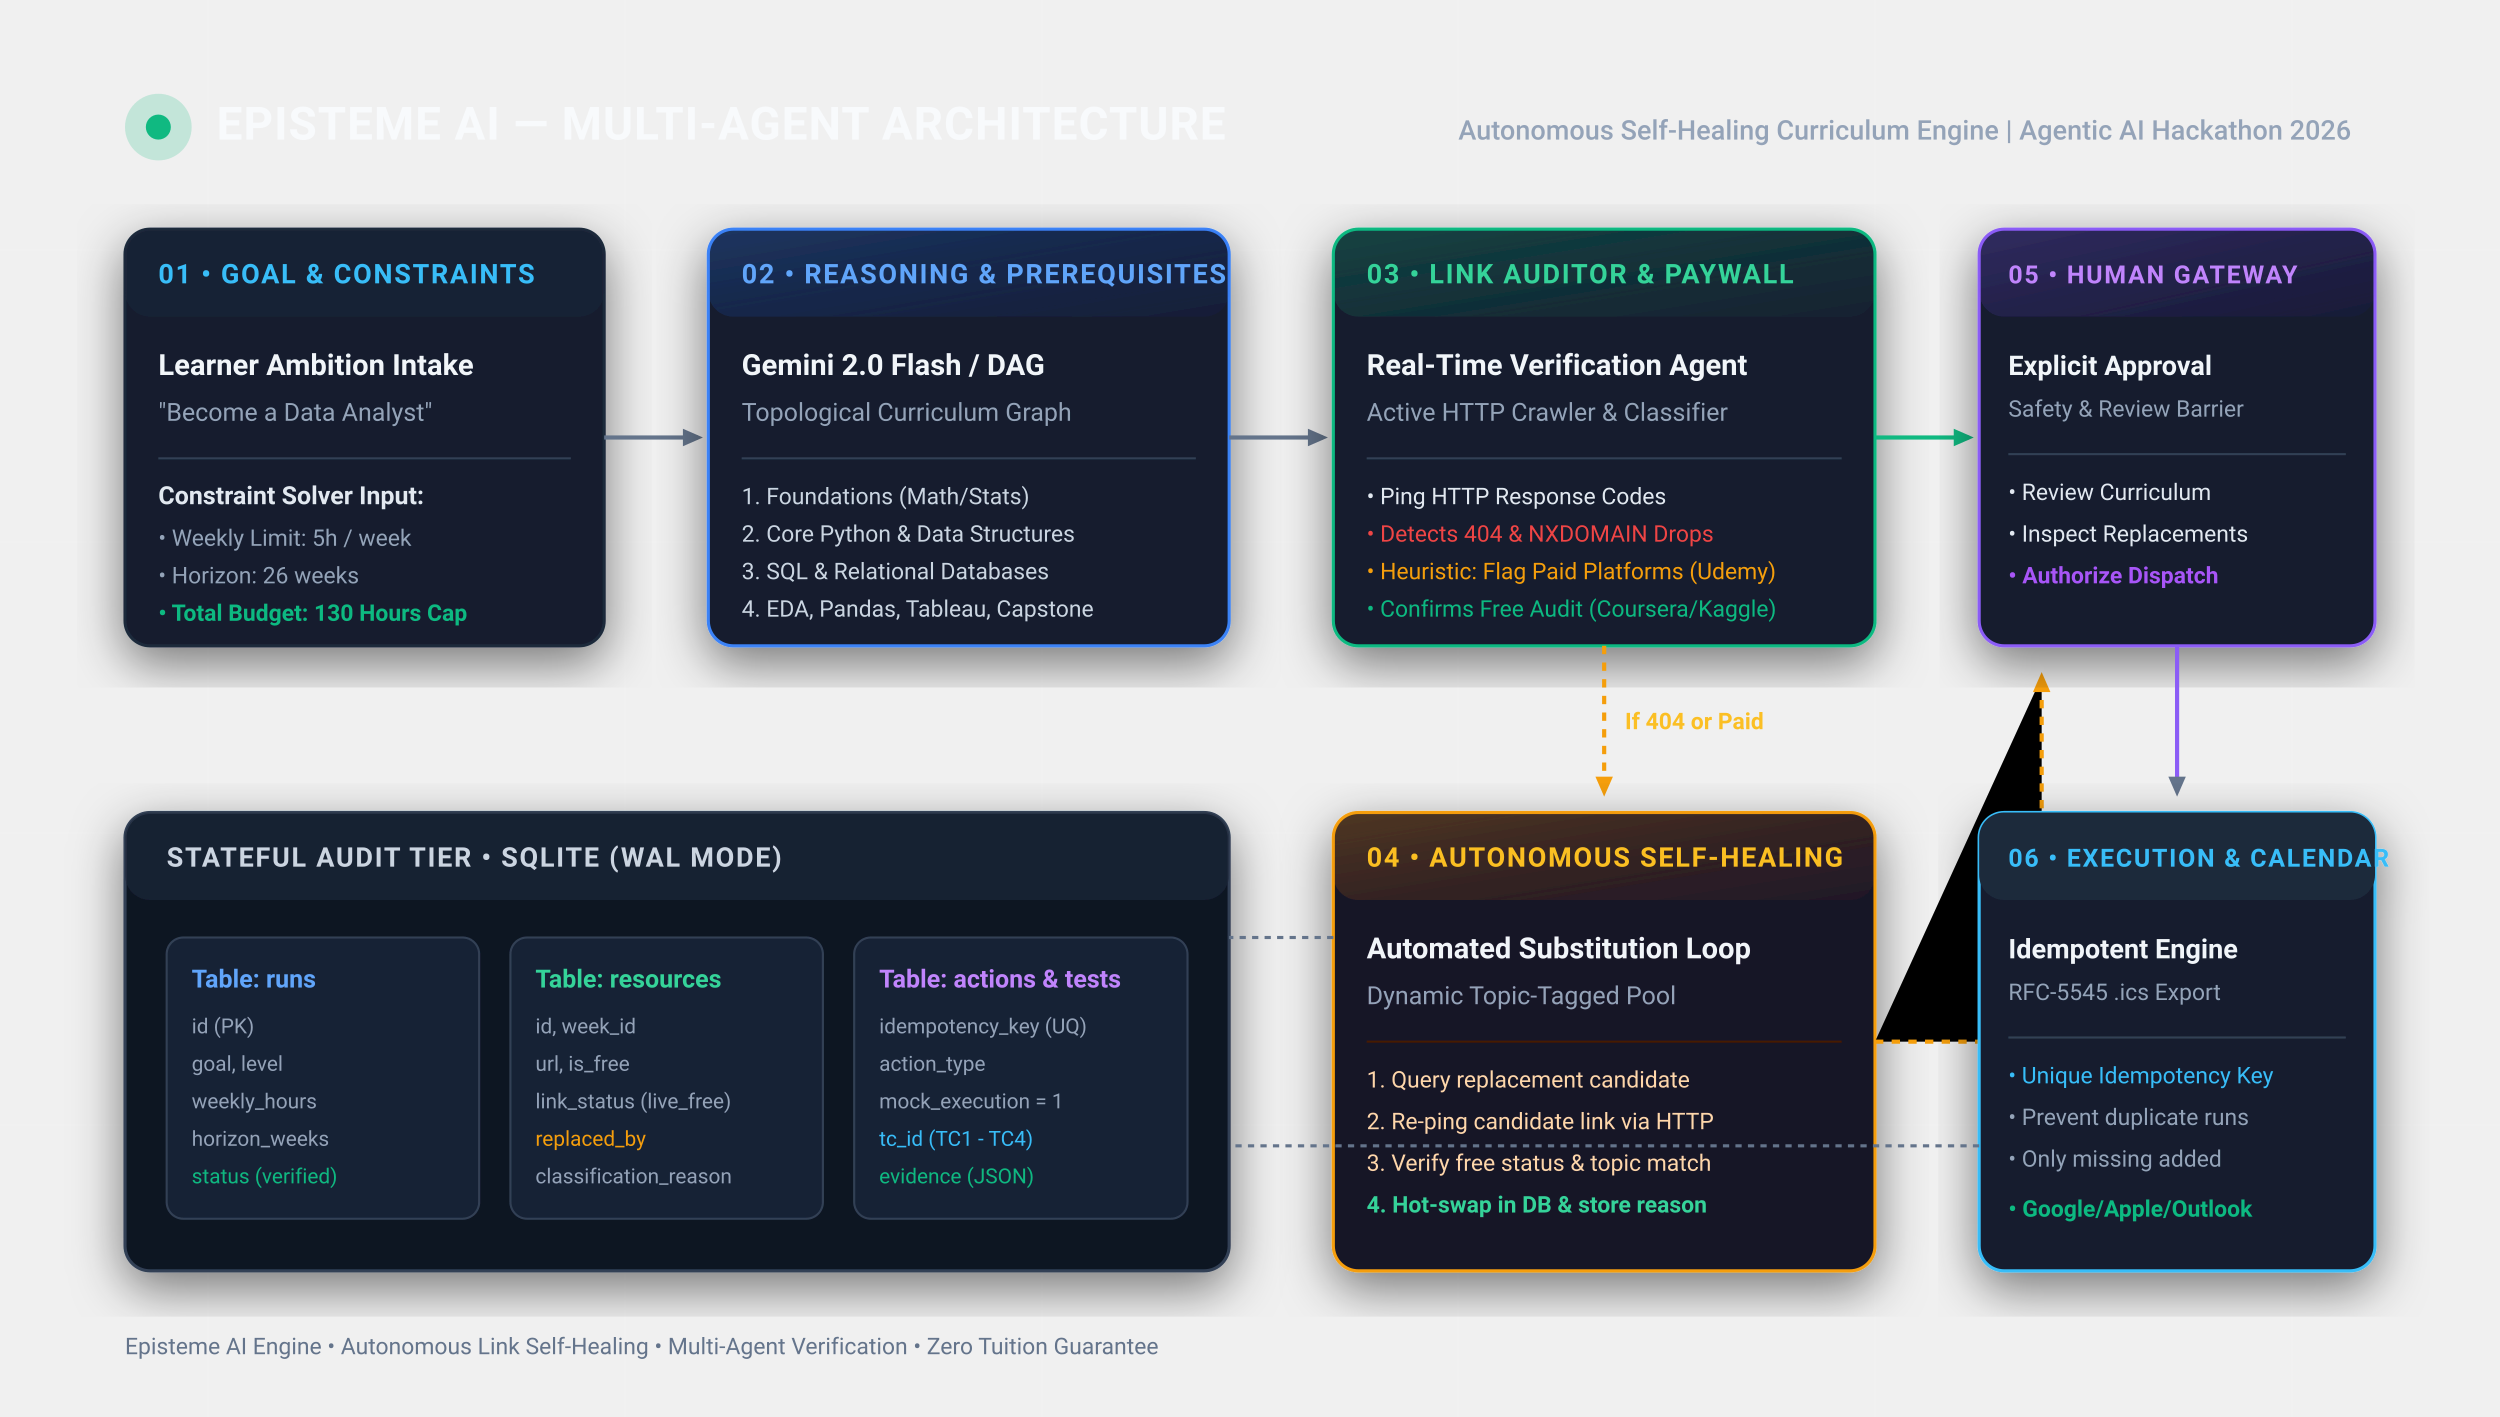
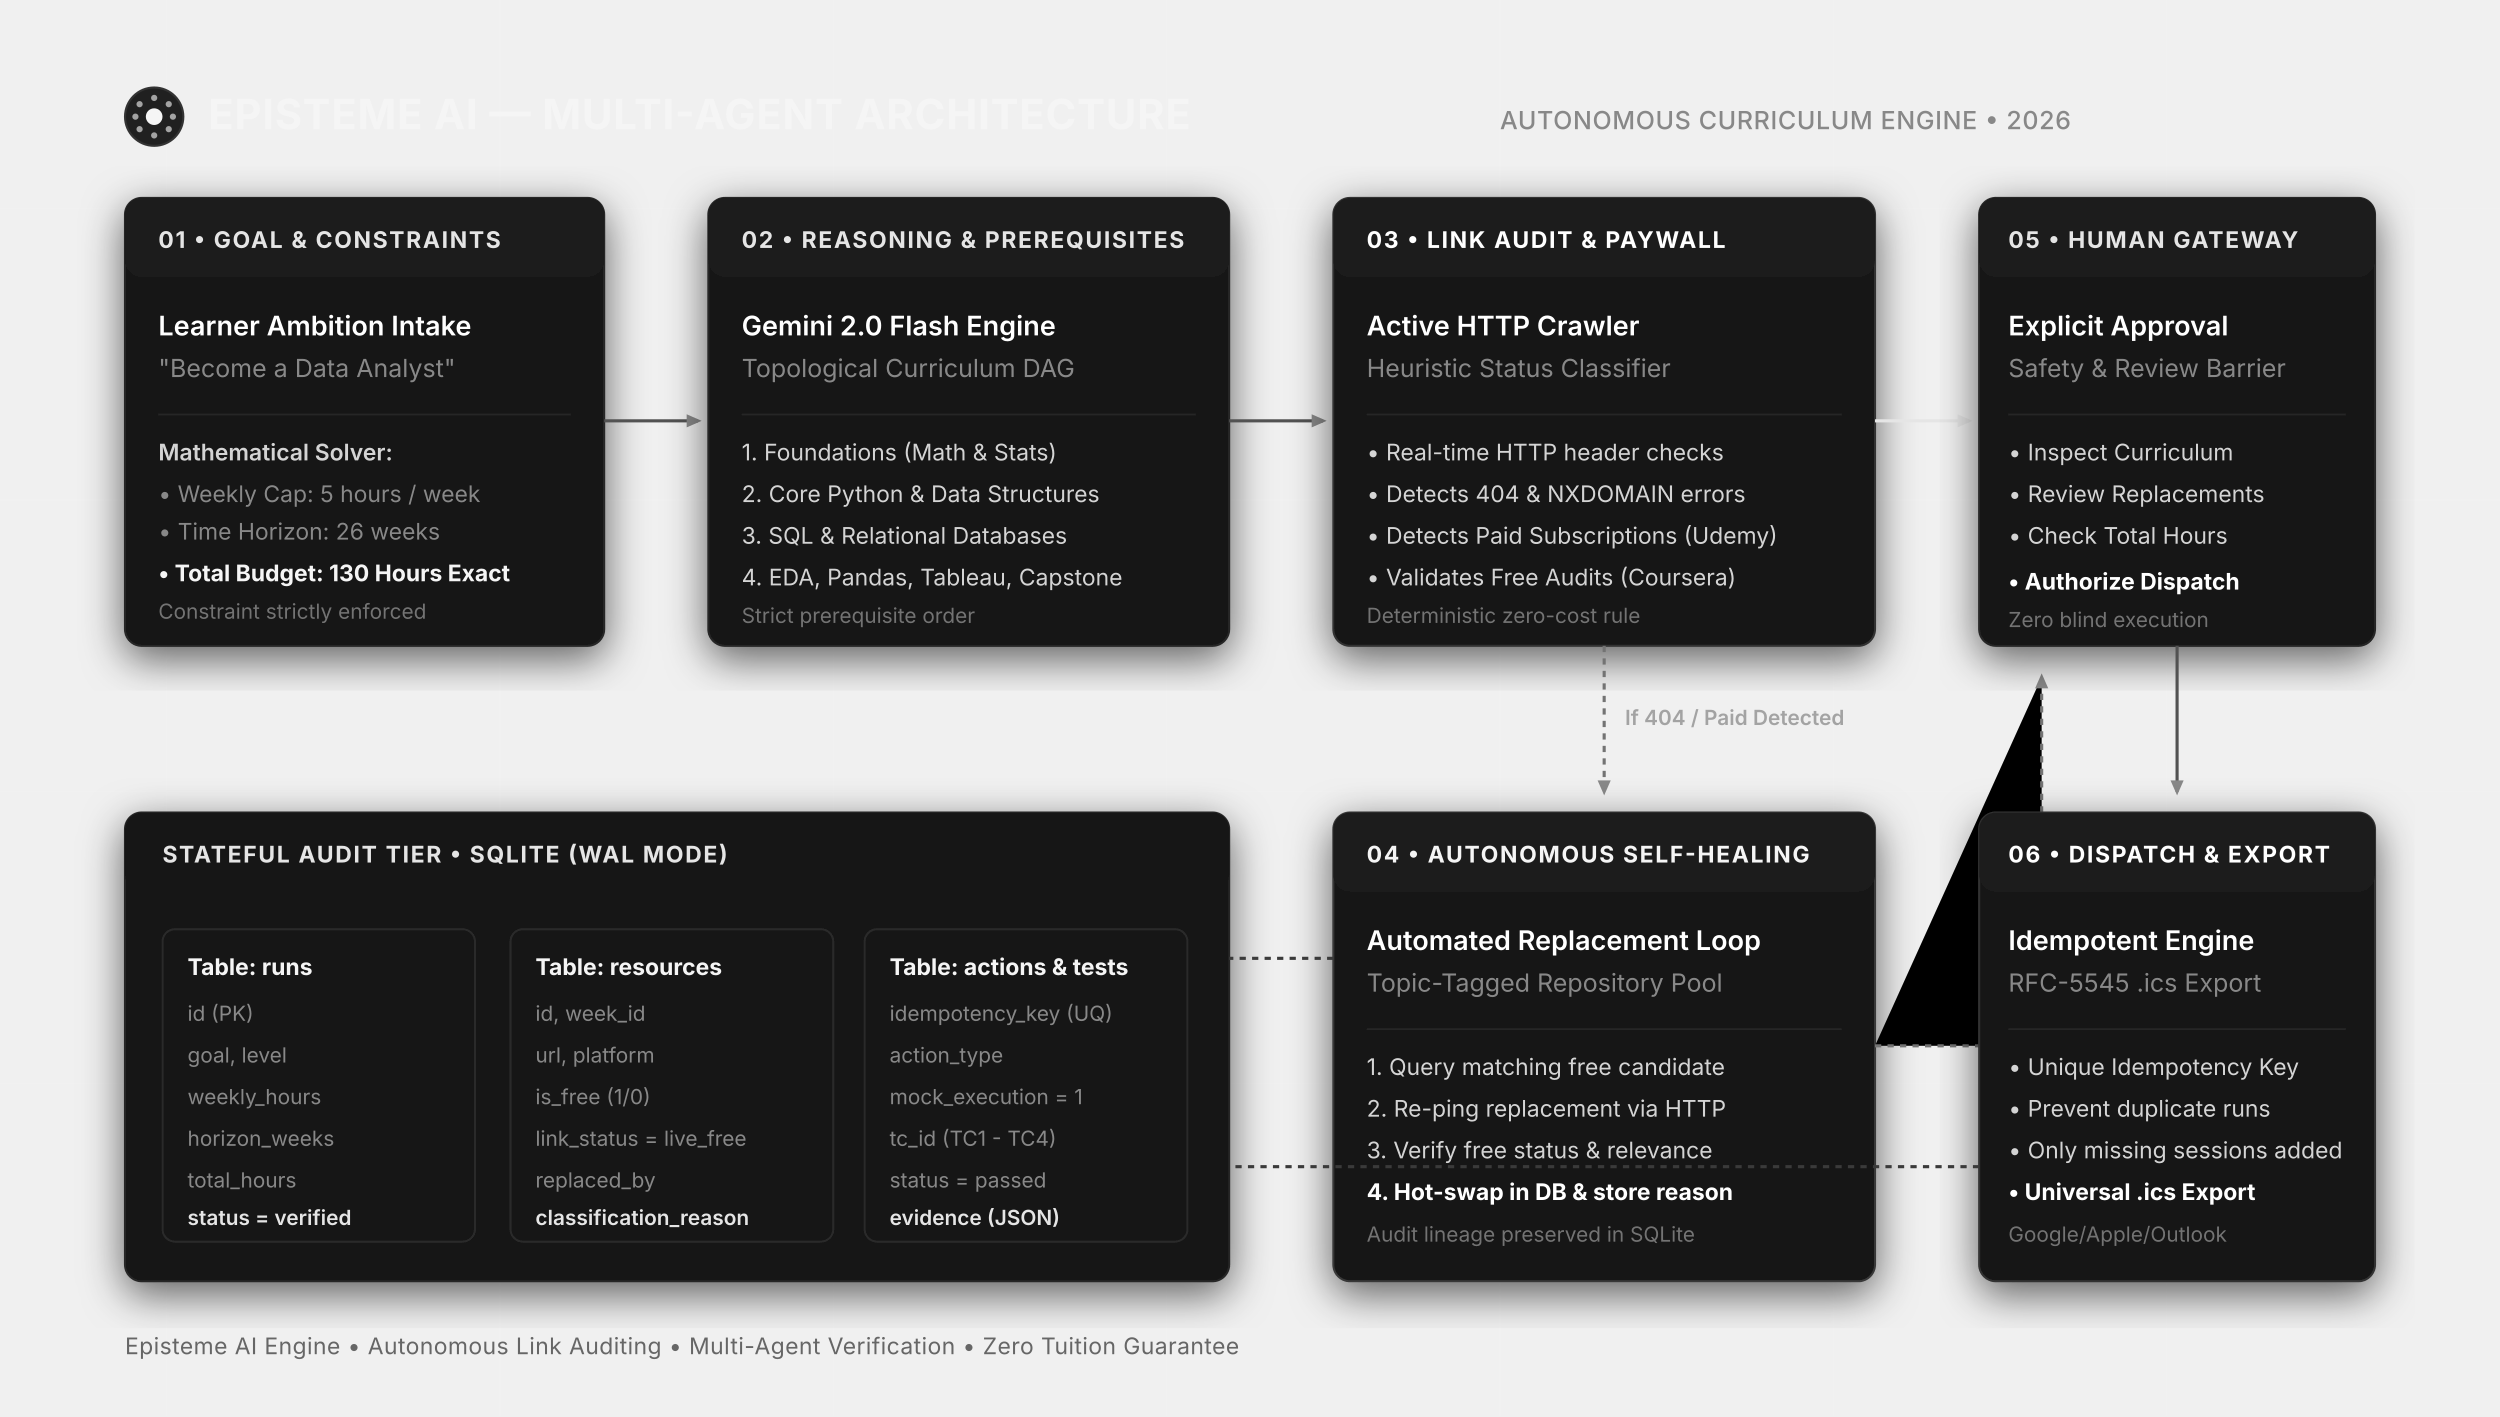
- <svg xmlns="http://www.w3.org/2000/svg" viewBox="0 0 1200 680" width="100%" height="100%" style="background:#090d16;font-family:-apple-system,BlinkMacSystemFont,'Segoe UI',Roboto,Helvetica,sans-serif;">
+ <svg xmlns="http://www.w3.org/2000/svg" viewBox="0 0 1200 680" width="100%" height="100%" style="background:#0e0e0e;font-family:-apple-system,BlinkMacSystemFont,'Plus Jakarta Sans','Inter',Helvetica,sans-serif;">
  <defs>
-     <linearGradient id="primaryGlow" x1="0%" y1="0%" x2="100%" y2="100%">
-       <stop offset="0%" stop-color="#3b82f6" stop-opacity="0.25" />
-       <stop offset="100%" stop-color="#1d4ed8" stop-opacity="0.05" />
-     </linearGradient>
-     <linearGradient id="greenGlow" x1="0%" y1="0%" x2="100%" y2="100%">
-       <stop offset="0%" stop-color="#10b981" stop-opacity="0.25" />
-       <stop offset="100%" stop-color="#059669" stop-opacity="0.05" />
-     </linearGradient>
-     <linearGradient id="amberGlow" x1="0%" y1="0%" x2="100%" y2="100%">
-       <stop offset="0%" stop-color="#f59e0b" stop-opacity="0.25" />
-       <stop offset="100%" stop-color="#b45309" stop-opacity="0.05" />
-     </linearGradient>
-     <linearGradient id="purpleGlow" x1="0%" y1="0%" x2="100%" y2="100%">
-       <stop offset="0%" stop-color="#8b5cf6" stop-opacity="0.25" />
-       <stop offset="100%" stop-color="#6d28d9" stop-opacity="0.05" />
-     </linearGradient>
    <filter id="cardShadow" x="-10%" y="-10%" width="120%" height="120%">
-       <feDropShadow dx="0" dy="8" stdDeviation="12" flood-color="#000000" flood-opacity="0.5" />
+       <feDropShadow dx="0" dy="6" stdDeviation="10" flood-color="#000000" flood-opacity="0.6" />
    </filter>
-     <marker id="arrow" viewBox="0 0 10 10" refX="6" refY="5" markerWidth="6" markerHeight="6" orient="auto-start-reverse">
-       <path d="M 0 1.5 L 8 5 L 0 8.5 z" fill="#64748b" />
+     <marker id="arrowGray" viewBox="0 0 10 10" refX="6" refY="5" markerWidth="6" markerHeight="6" orient="auto-start-reverse">
+       <path d="M 0 1.5 L 8 5 L 0 8.5 z" fill="#888888" />
    </marker>
-     <marker id="arrowGreen" viewBox="0 0 10 10" refX="6" refY="5" markerWidth="6" markerHeight="6" orient="auto-start-reverse">
-       <path d="M 0 1.5 L 8 5 L 0 8.5 z" fill="#10b981" />
-     </marker>
-     <marker id="arrowAmber" viewBox="0 0 10 10" refX="6" refY="5" markerWidth="6" markerHeight="6" orient="auto-start-reverse">
-       <path d="M 0 1.5 L 8 5 L 0 8.5 z" fill="#f59e0b" />
+     <marker id="arrowWhite" viewBox="0 0 10 10" refX="6" refY="5" markerWidth="6" markerHeight="6" orient="auto-start-reverse">
+       <path d="M 0 1.5 L 8 5 L 0 8.5 z" fill="#e5e5e5" />
    </marker>
  </defs>
-   <g opacity="0.08" stroke="#ffffff" stroke-width="1">
-     <line x1="100" y1="0" x2="100" y2="680" />
-     <line x1="300" y1="0" x2="300" y2="680" />
-     <line x1="500" y1="0" x2="500" y2="680" />
-     <line x1="700" y1="0" x2="700" y2="680" />
-     <line x1="900" y1="0" x2="900" y2="680" />
-     <line x1="1100" y1="0" x2="1100" y2="680" />
-     <line x1="0" y1="120" x2="1200" y2="120" />
-     <line x1="0" y1="260" x2="1200" y2="260" />
-     <line x1="0" y1="400" x2="1200" y2="400" />
-     <line x1="0" y1="540" x2="1200" y2="540" />
+   <g opacity="0.04" stroke="#ffffff" stroke-width="1">
+     <line x1="80" y1="0" x2="80" y2="680" />
+     <line x1="240" y1="0" x2="240" y2="680" />
+     <line x1="400" y1="0" x2="400" y2="680" />
+     <line x1="560" y1="0" x2="560" y2="680" />
+     <line x1="720" y1="0" x2="720" y2="680" />
+     <line x1="880" y1="0" x2="880" y2="680" />
+     <line x1="1040" y1="0" x2="1040" y2="680" />
+     <line x1="0" y1="100" x2="1200" y2="100" />
+     <line x1="0" y1="240" x2="1200" y2="240" />
+     <line x1="0" y1="380" x2="1200" y2="380" />
+     <line x1="0" y1="520" x2="1200" y2="520" />
  </g>
-   <g transform="translate(60, 45)">
-     <circle cx="16" cy="16" r="16" fill="#10b981" fill-opacity="0.2" />
-     <circle cx="16" cy="16" r="6" fill="#10b981" />
-     <text x="44" y="22" font-size="22" font-weight="700" fill="#f8fafc" letter-spacing="0.5">EPISTEME AI — MULTI-AGENT ARCHITECTURE</text>
-     <text x="640" y="22" font-size="13" font-weight="500" fill="#94a3b8">Autonomous Self-Healing Curriculum Engine | Agentic AI Hackathon 2026</text>
+   <g transform="translate(60, 42)">
+     <circle cx="14" cy="14" r="14" fill="#202020" stroke="#333333" stroke-width="1" />
+     <circle cx="14" cy="14" r="4" fill="#f5f5f5" />
+     <circle cx="14" cy="5" r="1.5" fill="#a3a3a3" />
+     <circle cx="21" cy="8" r="1.5" fill="#a3a3a3" />
+     <circle cx="23" cy="14" r="1.5" fill="#a3a3a3" />
+     <circle cx="21" cy="20" r="1.5" fill="#a3a3a3" />
+     <circle cx="14" cy="23" r="1.5" fill="#a3a3a3" />
+     <circle cx="7" cy="20" r="1.5" fill="#a3a3a3" />
+     <circle cx="5" cy="14" r="1.5" fill="#a3a3a3" />
+     <circle cx="7" cy="8" r="1.5" fill="#a3a3a3" />
+     <text x="40" y="20" font-size="20" font-weight="700" fill="#f5f5f5" letter-spacing="0.4">EPISTEME AI — MULTI-AGENT ARCHITECTURE</text>
+     <text x="660" y="20" font-size="12" font-weight="500" fill="#888888" letter-spacing="0.3">AUTONOMOUS CURRICULUM ENGINE • 2026</text>
  </g>
-   <g transform="translate(60, 110)" filter="url(#cardShadow)">
-     <rect width="230" height="200" rx="12" fill="#131c2e" stroke="#1e293b" stroke-width="1.5" />
-     <rect width="230" height="42" rx="12" fill="#1e293b" fill-opacity="0.5" />
-     <text x="16" y="26" font-size="13" font-weight="700" fill="#38bdf8" letter-spacing="0.8">01 • GOAL &amp; CONSTRAINTS</text>
-     <text x="16" y="70" font-size="14" font-weight="600" fill="#f1f5f9">Learner Ambition Intake</text>
-     <text x="16" y="92" font-size="12" fill="#94a3b8">"Become a Data Analyst"</text>
-     <line x1="16" y1="110" x2="214" y2="110" stroke="#334155" stroke-width="1" />
-     <text x="16" y="132" font-size="12" font-weight="600" fill="#e2e8f0">Constraint Solver Input:</text>
-     <text x="16" y="152" font-size="11" fill="#94a3b8">• Weekly Limit: 5h / week</text>
-     <text x="16" y="170" font-size="11" fill="#94a3b8">• Horizon: 26 weeks</text>
-     <text x="16" y="188" font-size="11" font-weight="700" fill="#10b981">• Total Budget: 130 Hours Cap</text>
+   <g transform="translate(60, 95)" filter="url(#cardShadow)">
+     <rect width="230" height="215" rx="8" fill="#141414" stroke="#282828" stroke-width="1" />
+     <rect width="230" height="38" rx="8" fill="#1b1b1b" />
+     <text x="16" y="24" font-size="11" font-weight="700" fill="#e5e5e5" letter-spacing="0.8">01 • GOAL &amp; CONSTRAINTS</text>
+     <text x="16" y="66" font-size="13" font-weight="600" fill="#ffffff">Learner Ambition Intake</text>
+     <text x="16" y="86" font-size="12" fill="#888888">"Become a Data Analyst"</text>
+     <line x1="16" y1="104" x2="214" y2="104" stroke="#262626" stroke-width="1" />
+     <text x="16" y="126" font-size="11" font-weight="600" fill="#d4d4d4">Mathematical Solver:</text>
+     <text x="16" y="146" font-size="11" fill="#888888">• Weekly Cap: 5 hours / week</text>
+     <text x="16" y="164" font-size="11" fill="#888888">• Time Horizon: 26 weeks</text>
+     <text x="16" y="184" font-size="11" font-weight="700" fill="#f5f5f5">• Total Budget: 130 Hours Exact</text>
+     <text x="16" y="202" font-size="10" fill="#737373">Constraint strictly enforced</text>
  </g>
-   <path d="M 290 210 L 335 210" stroke="#64748b" stroke-width="2" marker-end="url(#arrow)" />
-   <g transform="translate(340, 110)" filter="url(#cardShadow)">
-     <rect width="250" height="200" rx="12" fill="#131c2e" stroke="#3b82f6" stroke-width="1.5" />
-     <rect width="250" height="42" rx="12" fill="url(#primaryGlow)" />
-     <text x="16" y="26" font-size="13" font-weight="700" fill="#60a5fa" letter-spacing="0.8">02 • REASONING &amp; PREREQUISITES</text>
-     <text x="16" y="70" font-size="14" font-weight="600" fill="#f1f5f9">Gemini 2.0 Flash / DAG</text>
-     <text x="16" y="92" font-size="12" fill="#94a3b8">Topological Curriculum Graph</text>
-     <line x1="16" y1="110" x2="234" y2="110" stroke="#334155" stroke-width="1" />
-     <text x="16" y="132" font-size="11" fill="#cbd5e1">1. Foundations (Math/Stats)</text>
-     <text x="16" y="150" font-size="11" fill="#cbd5e1">2. Core Python &amp; Data Structures</text>
-     <text x="16" y="168" font-size="11" fill="#cbd5e1">3. SQL &amp; Relational Databases</text>
-     <text x="16" y="186" font-size="11" fill="#cbd5e1">4. EDA, Pandas, Tableau, Capstone</text>
+   <path d="M 290 202 L 335 202" stroke="#525252" stroke-width="1.5" marker-end="url(#arrowGray)" />
+   <g transform="translate(340, 95)" filter="url(#cardShadow)">
+     <rect width="250" height="215" rx="8" fill="#141414" stroke="#282828" stroke-width="1" />
+     <rect width="250" height="38" rx="8" fill="#1b1b1b" />
+     <text x="16" y="24" font-size="11" font-weight="700" fill="#e5e5e5" letter-spacing="0.8">02 • REASONING &amp; PREREQUISITES</text>
+     <text x="16" y="66" font-size="13" font-weight="600" fill="#ffffff">Gemini 2.0 Flash Engine</text>
+     <text x="16" y="86" font-size="12" fill="#888888">Topological Curriculum DAG</text>
+     <line x1="16" y1="104" x2="234" y2="104" stroke="#262626" stroke-width="1" />
+     <text x="16" y="126" font-size="11" fill="#d4d4d4">1. Foundations (Math &amp; Stats)</text>
+     <text x="16" y="146" font-size="11" fill="#d4d4d4">2. Core Python &amp; Data Structures</text>
+     <text x="16" y="166" font-size="11" fill="#d4d4d4">3. SQL &amp; Relational Databases</text>
+     <text x="16" y="186" font-size="11" fill="#d4d4d4">4. EDA, Pandas, Tableau, Capstone</text>
+     <text x="16" y="204" font-size="10" fill="#737373">Strict prerequisite order</text>
  </g>
-   <path d="M 590 210 L 635 210" stroke="#64748b" stroke-width="2" marker-end="url(#arrow)" />
-   <g transform="translate(640, 110)" filter="url(#cardShadow)">
-     <rect width="260" height="200" rx="12" fill="#131c2e" stroke="#10b981" stroke-width="1.5" />
-     <rect width="260" height="42" rx="12" fill="url(#greenGlow)" />
-     <text x="16" y="26" font-size="13" font-weight="700" fill="#34d399" letter-spacing="0.8">03 • LINK AUDITOR &amp; PAYWALL</text>
-     <text x="16" y="70" font-size="14" font-weight="600" fill="#f1f5f9">Real-Time Verification Agent</text>
-     <text x="16" y="92" font-size="12" fill="#94a3b8">Active HTTP Crawler &amp; Classifier</text>
-     <line x1="16" y1="110" x2="244" y2="110" stroke="#334155" stroke-width="1" />
-     <text x="16" y="132" font-size="11" fill="#e2e8f0">• Ping HTTP Response Codes</text>
-     <text x="16" y="150" font-size="11" fill="#ef4444">• Detects 404 &amp; NXDOMAIN Drops</text>
-     <text x="16" y="168" font-size="11" fill="#f59e0b">• Heuristic: Flag Paid Platforms (Udemy)</text>
-     <text x="16" y="186" font-size="11" fill="#10b981">• Confirms Free Audit (Coursera/Kaggle)</text>
+   <path d="M 590 202 L 635 202" stroke="#525252" stroke-width="1.5" marker-end="url(#arrowGray)" />
+   <g transform="translate(640, 95)" filter="url(#cardShadow)">
+     <rect width="260" height="215" rx="8" fill="#141414" stroke="#333333" stroke-width="1" />
+     <rect width="260" height="38" rx="8" fill="#1f1f1f" />
+     <text x="16" y="24" font-size="11" font-weight="700" fill="#ffffff" letter-spacing="0.8">03 • LINK AUDIT &amp; PAYWALL</text>
+     <text x="16" y="66" font-size="13" font-weight="600" fill="#ffffff">Active HTTP Crawler</text>
+     <text x="16" y="86" font-size="12" fill="#888888">Heuristic Status Classifier</text>
+     <line x1="16" y1="104" x2="244" y2="104" stroke="#262626" stroke-width="1" />
+     <text x="16" y="126" font-size="11" fill="#d4d4d4">• Real-time HTTP header checks</text>
+     <text x="16" y="146" font-size="11" fill="#d4d4d4">• Detects 404 &amp; NXDOMAIN errors</text>
+     <text x="16" y="166" font-size="11" fill="#d4d4d4">• Detects Paid Subscriptions (Udemy)</text>
+     <text x="16" y="186" font-size="11" fill="#d4d4d4">• Validates Free Audits (Coursera)</text>
+     <text x="16" y="204" font-size="10" fill="#737373">Deterministic zero-cost rule</text>
  </g>
-   <path d="M 900 210 L 945 210" stroke="#10b981" stroke-width="2" marker-end="url(#arrowGreen)" />
-   <path d="M 770 310 L 770 380" stroke="#f59e0b" stroke-width="2" stroke-dasharray="4,4" marker-end="url(#arrowAmber)" />
-   <text x="780" y="350" font-size="11" font-weight="600" fill="#fbbf24">If 404 or Paid</text>
+   <path d="M 900 202 L 945 202" stroke="#e5e5e5" stroke-width="1.5" marker-end="url(#arrowWhite)" />
+   <path d="M 770 310 L 770 380" stroke="#737373" stroke-width="1.5" stroke-dasharray="3,3" marker-end="url(#arrowGray)" />
+   <text x="780" y="348" font-size="10" font-weight="600" fill="#a3a3a3">If 404 / Paid Detected</text>
  <g transform="translate(640, 390)" filter="url(#cardShadow)">
-     <rect width="260" height="220" rx="12" fill="#191528" stroke="#f59e0b" stroke-width="1.5" />
-     <rect width="260" height="42" rx="12" fill="url(#amberGlow)" />
-     <text x="16" y="26" font-size="13" font-weight="700" fill="#fbbf24" letter-spacing="0.8">04 • AUTONOMOUS SELF-HEALING</text>
-     <text x="16" y="70" font-size="14" font-weight="600" fill="#f1f5f9">Automated Substitution Loop</text>
-     <text x="16" y="92" font-size="12" fill="#94a3b8">Dynamic Topic-Tagged Pool</text>
-     <line x1="16" y1="110" x2="244" y2="110" stroke="#451a03" stroke-width="1" />
-     <text x="16" y="132" font-size="11" fill="#fed7aa">1. Query replacement candidate</text>
-     <text x="16" y="152" font-size="11" fill="#fed7aa">2. Re-ping candidate link via HTTP</text>
-     <text x="16" y="172" font-size="11" fill="#fed7aa">3. Verify free status &amp; topic match</text>
-     <text x="16" y="192" font-size="11" font-weight="700" fill="#34d399">4. Hot-swap in DB &amp; store reason</text>
+     <rect width="260" height="225" rx="8" fill="#141414" stroke="#383838" stroke-width="1" />
+     <rect width="260" height="38" rx="8" fill="#1c1c1c" />
+     <text x="16" y="24" font-size="11" font-weight="700" fill="#f5f5f5" letter-spacing="0.8">04 • AUTONOMOUS SELF-HEALING</text>
+     <text x="16" y="66" font-size="13" font-weight="600" fill="#ffffff">Automated Replacement Loop</text>
+     <text x="16" y="86" font-size="12" fill="#888888">Topic-Tagged Repository Pool</text>
+     <line x1="16" y1="104" x2="244" y2="104" stroke="#262626" stroke-width="1" />
+     <text x="16" y="126" font-size="11" fill="#d4d4d4">1. Query matching free candidate</text>
+     <text x="16" y="146" font-size="11" fill="#d4d4d4">2. Re-ping replacement via HTTP</text>
+     <text x="16" y="166" font-size="11" fill="#d4d4d4">3. Verify free status &amp; relevance</text>
+     <text x="16" y="186" font-size="11" font-weight="700" fill="#ffffff">4. Hot-swap in DB &amp; store reason</text>
+     <text x="16" y="206" font-size="10" fill="#737373">Audit lineage preserved in SQLite</text>
  </g>
-   <path d="M 900 500 L 980 500 L 980 325" stroke="#f59e0b" stroke-width="2" stroke-dasharray="4,4" marker-end="url(#arrowAmber)" />
-   <g transform="translate(950, 110)" filter="url(#cardShadow)">
-     <rect width="190" height="200" rx="12" fill="#131c2e" stroke="#8b5cf6" stroke-width="1.5" />
-     <rect width="190" height="42" rx="12" fill="url(#purpleGlow)" />
-     <text x="14" y="26" font-size="12" font-weight="700" fill="#c084fc" letter-spacing="0.8">05 • HUMAN GATEWAY</text>
-     <text x="14" y="70" font-size="13" font-weight="600" fill="#f1f5f9">Explicit Approval</text>
-     <text x="14" y="90" font-size="11" fill="#94a3b8">Safety &amp; Review Barrier</text>
-     <line x1="14" y1="108" x2="176" y2="108" stroke="#334155" stroke-width="1" />
-     <text x="14" y="130" font-size="11" fill="#e2e8f0">• Review Curriculum</text>
-     <text x="14" y="150" font-size="11" fill="#e2e8f0">• Inspect Replacements</text>
-     <text x="14" y="170" font-size="11" font-weight="700" fill="#a855f7">• Authorize Dispatch</text>
+   <path d="M 900 502 L 980 502 L 980 325" stroke="#737373" stroke-width="1.5" stroke-dasharray="3,3" marker-end="url(#arrowGray)" />
+   <g transform="translate(950, 95)" filter="url(#cardShadow)">
+     <rect width="190" height="215" rx="8" fill="#141414" stroke="#282828" stroke-width="1" />
+     <rect width="190" height="38" rx="8" fill="#1b1b1b" />
+     <text x="14" y="24" font-size="11" font-weight="700" fill="#e5e5e5" letter-spacing="0.8">05 • HUMAN GATEWAY</text>
+     <text x="14" y="66" font-size="13" font-weight="600" fill="#ffffff">Explicit Approval</text>
+     <text x="14" y="86" font-size="12" fill="#888888">Safety &amp; Review Barrier</text>
+     <line x1="14" y1="104" x2="176" y2="104" stroke="#262626" stroke-width="1" />
+     <text x="14" y="126" font-size="11" fill="#d4d4d4">• Inspect Curriculum</text>
+     <text x="14" y="146" font-size="11" fill="#d4d4d4">• Review Replacements</text>
+     <text x="14" y="166" font-size="11" fill="#d4d4d4">• Check Total Hours</text>
+     <text x="14" y="188" font-size="11" font-weight="700" fill="#ffffff">• Authorize Dispatch</text>
+     <text x="14" y="206" font-size="10" fill="#737373">Zero blind execution</text>
  </g>
-   <path d="M 1045 310 L 1045 380" stroke="#8b5cf6" stroke-width="2" marker-end="url(#arrow)" />
+   <path d="M 1045 310 L 1045 380" stroke="#525252" stroke-width="1.5" marker-end="url(#arrowGray)" />
  <g transform="translate(950, 390)" filter="url(#cardShadow)">
-     <rect width="190" height="220" rx="12" fill="#131c2e" stroke="#38bdf8" stroke-width="1.5" />
-     <rect width="190" height="42" rx="12" fill="#1e293b" />
-     <text x="14" y="26" font-size="12" font-weight="700" fill="#38bdf8" letter-spacing="0.8">06 • EXECUTION &amp; CALENDAR</text>
-     <text x="14" y="70" font-size="13" font-weight="600" fill="#f1f5f9">Idempotent Engine</text>
-     <text x="14" y="90" font-size="11" fill="#94a3b8">RFC-5545 .ics Export</text>
-     <line x1="14" y1="108" x2="176" y2="108" stroke="#334155" stroke-width="1" />
-     <text x="14" y="130" font-size="11" fill="#38bdf8">• Unique Idempotency Key</text>
-     <text x="14" y="150" font-size="11" fill="#94a3b8">• Prevent duplicate runs</text>
-     <text x="14" y="170" font-size="11" fill="#94a3b8">• Only missing added</text>
-     <text x="14" y="194" font-size="11" font-weight="700" fill="#10b981">• Google/Apple/Outlook</text>
+     <rect width="190" height="225" rx="8" fill="#141414" stroke="#333333" stroke-width="1" />
+     <rect width="190" height="38" rx="8" fill="#1f1f1f" />
+     <text x="14" y="24" font-size="11" font-weight="700" fill="#ffffff" letter-spacing="0.8">06 • DISPATCH &amp; EXPORT</text>
+     <text x="14" y="66" font-size="13" font-weight="600" fill="#ffffff">Idempotent Engine</text>
+     <text x="14" y="86" font-size="12" fill="#888888">RFC-5545 .ics Export</text>
+     <line x1="14" y1="104" x2="176" y2="104" stroke="#262626" stroke-width="1" />
+     <text x="14" y="126" font-size="11" fill="#d4d4d4">• Unique Idempotency Key</text>
+     <text x="14" y="146" font-size="11" fill="#d4d4d4">• Prevent duplicate runs</text>
+     <text x="14" y="166" font-size="11" fill="#d4d4d4">• Only missing sessions added</text>
+     <text x="14" y="186" font-size="11" font-weight="700" fill="#ffffff">• Universal .ics Export</text>
+     <text x="14" y="206" font-size="10" fill="#737373">Google/Apple/Outlook</text>
  </g>
  <g transform="translate(60, 390)" filter="url(#cardShadow)">
-     <rect width="530" height="220" rx="12" fill="#0d1524" stroke="#334155" stroke-width="1.5" />
-     <rect width="530" height="42" rx="12" fill="#1e293b" fill-opacity="0.6" />
-     <text x="20" y="26" font-size="13" font-weight="700" fill="#cbd5e1" letter-spacing="0.8">STATEFUL AUDIT TIER • SQLITE (WAL MODE)</text>
-     <g transform="translate(20, 60)">
-       <rect width="150" height="135" rx="8" fill="#172236" stroke="#334155" />
-       <text x="12" y="24" font-size="12" font-weight="700" fill="#60a5fa">Table: runs</text>
-       <text x="12" y="46" font-size="10" fill="#94a3b8">id (PK)</text>
-       <text x="12" y="64" font-size="10" fill="#94a3b8">goal, level</text>
-       <text x="12" y="82" font-size="10" fill="#94a3b8">weekly_hours</text>
-       <text x="12" y="100" font-size="10" fill="#94a3b8">horizon_weeks</text>
-       <text x="12" y="118" font-size="10" fill="#10b981">status (verified)</text>
+     <rect width="530" height="225" rx="8" fill="#121212" stroke="#262626" stroke-width="1" />
+     <rect width="530" height="38" rx="8" fill="#191919" />
+     <text x="18" y="24" font-size="11" font-weight="700" fill="#e5e5e5" letter-spacing="0.8">STATEFUL AUDIT TIER • SQLITE (WAL MODE)</text>
+     <g transform="translate(18, 56)">
+       <rect width="150" height="150" rx="6" fill="#161616" stroke="#2b2b2b" />
+       <text x="12" y="22" font-size="11" font-weight="700" fill="#f5f5f5">Table: runs</text>
+       <text x="12" y="44" font-size="10" fill="#888888">id (PK)</text>
+       <text x="12" y="64" font-size="10" fill="#888888">goal, level</text>
+       <text x="12" y="84" font-size="10" fill="#888888">weekly_hours</text>
+       <text x="12" y="104" font-size="10" fill="#888888">horizon_weeks</text>
+       <text x="12" y="124" font-size="10" fill="#888888">total_hours</text>
+       <text x="12" y="142" font-size="10" font-weight="600" fill="#e5e5e5">status = verified</text>
    </g>
-     <g transform="translate(185, 60)">
-       <rect width="150" height="135" rx="8" fill="#172236" stroke="#334155" />
-       <text x="12" y="24" font-size="12" font-weight="700" fill="#34d399">Table: resources</text>
-       <text x="12" y="46" font-size="10" fill="#94a3b8">id, week_id</text>
-       <text x="12" y="64" font-size="10" fill="#94a3b8">url, is_free</text>
-       <text x="12" y="82" font-size="10" fill="#94a3b8">link_status (live_free)</text>
-       <text x="12" y="100" font-size="10" fill="#f59e0b">replaced_by</text>
-       <text x="12" y="118" font-size="10" fill="#94a3b8">classification_reason</text>
+     <g transform="translate(185, 56)">
+       <rect width="155" height="150" rx="6" fill="#161616" stroke="#2b2b2b" />
+       <text x="12" y="22" font-size="11" font-weight="700" fill="#f5f5f5">Table: resources</text>
+       <text x="12" y="44" font-size="10" fill="#888888">id, week_id</text>
+       <text x="12" y="64" font-size="10" fill="#888888">url, platform</text>
+       <text x="12" y="84" font-size="10" fill="#888888">is_free (1/0)</text>
+       <text x="12" y="104" font-size="10" fill="#888888">link_status = live_free</text>
+       <text x="12" y="124" font-size="10" fill="#888888">replaced_by</text>
+       <text x="12" y="142" font-size="10" font-weight="600" fill="#e5e5e5">classification_reason</text>
    </g>
-     <g transform="translate(350, 60)">
-       <rect width="160" height="135" rx="8" fill="#172236" stroke="#334155" />
-       <text x="12" y="24" font-size="12" font-weight="700" fill="#c084fc">Table: actions &amp; tests</text>
-       <text x="12" y="46" font-size="10" fill="#94a3b8">idempotency_key (UQ)</text>
-       <text x="12" y="64" font-size="10" fill="#94a3b8">action_type</text>
-       <text x="12" y="82" font-size="10" fill="#94a3b8">mock_execution = 1</text>
-       <text x="12" y="100" font-size="10" fill="#38bdf8">tc_id (TC1 - TC4)</text>
-       <text x="12" y="118" font-size="10" fill="#10b981">evidence (JSON)</text>
+     <g transform="translate(355, 56)">
+       <rect width="155" height="150" rx="6" fill="#161616" stroke="#2b2b2b" />
+       <text x="12" y="22" font-size="11" font-weight="700" fill="#f5f5f5">Table: actions &amp; tests</text>
+       <text x="12" y="44" font-size="10" fill="#888888">idempotency_key (UQ)</text>
+       <text x="12" y="64" font-size="10" fill="#888888">action_type</text>
+       <text x="12" y="84" font-size="10" fill="#888888">mock_execution = 1</text>
+       <text x="12" y="104" font-size="10" fill="#888888">tc_id (TC1 - TC4)</text>
+       <text x="12" y="124" font-size="10" fill="#888888">status = passed</text>
+       <text x="12" y="142" font-size="10" font-weight="600" fill="#e5e5e5">evidence (JSON)</text>
    </g>
  </g>
-   <path d="M 640 450 L 590 450" stroke="#64748b" stroke-width="1.5" stroke-dasharray="3,3" />
-   <path d="M 950 550 L 590 550" stroke="#64748b" stroke-width="1.5" stroke-dasharray="3,3" />
-   <text x="60" y="650" font-size="11" fill="#64748b">Episteme AI Engine • Autonomous Link Self-Healing • Multi-Agent Verification • Zero Tuition Guarantee</text>
+   <path d="M 640 460 L 590 460" stroke="#3a3a3a" stroke-width="1.5" stroke-dasharray="3,3" />
+   <path d="M 950 560 L 590 560" stroke="#3a3a3a" stroke-width="1.5" stroke-dasharray="3,3" />
+   <text x="60" y="650" font-size="11" fill="#666666" letter-spacing="0.2">Episteme AI Engine • Autonomous Link Auditing • Multi-Agent Verification • Zero Tuition Guarantee</text>
</svg>
